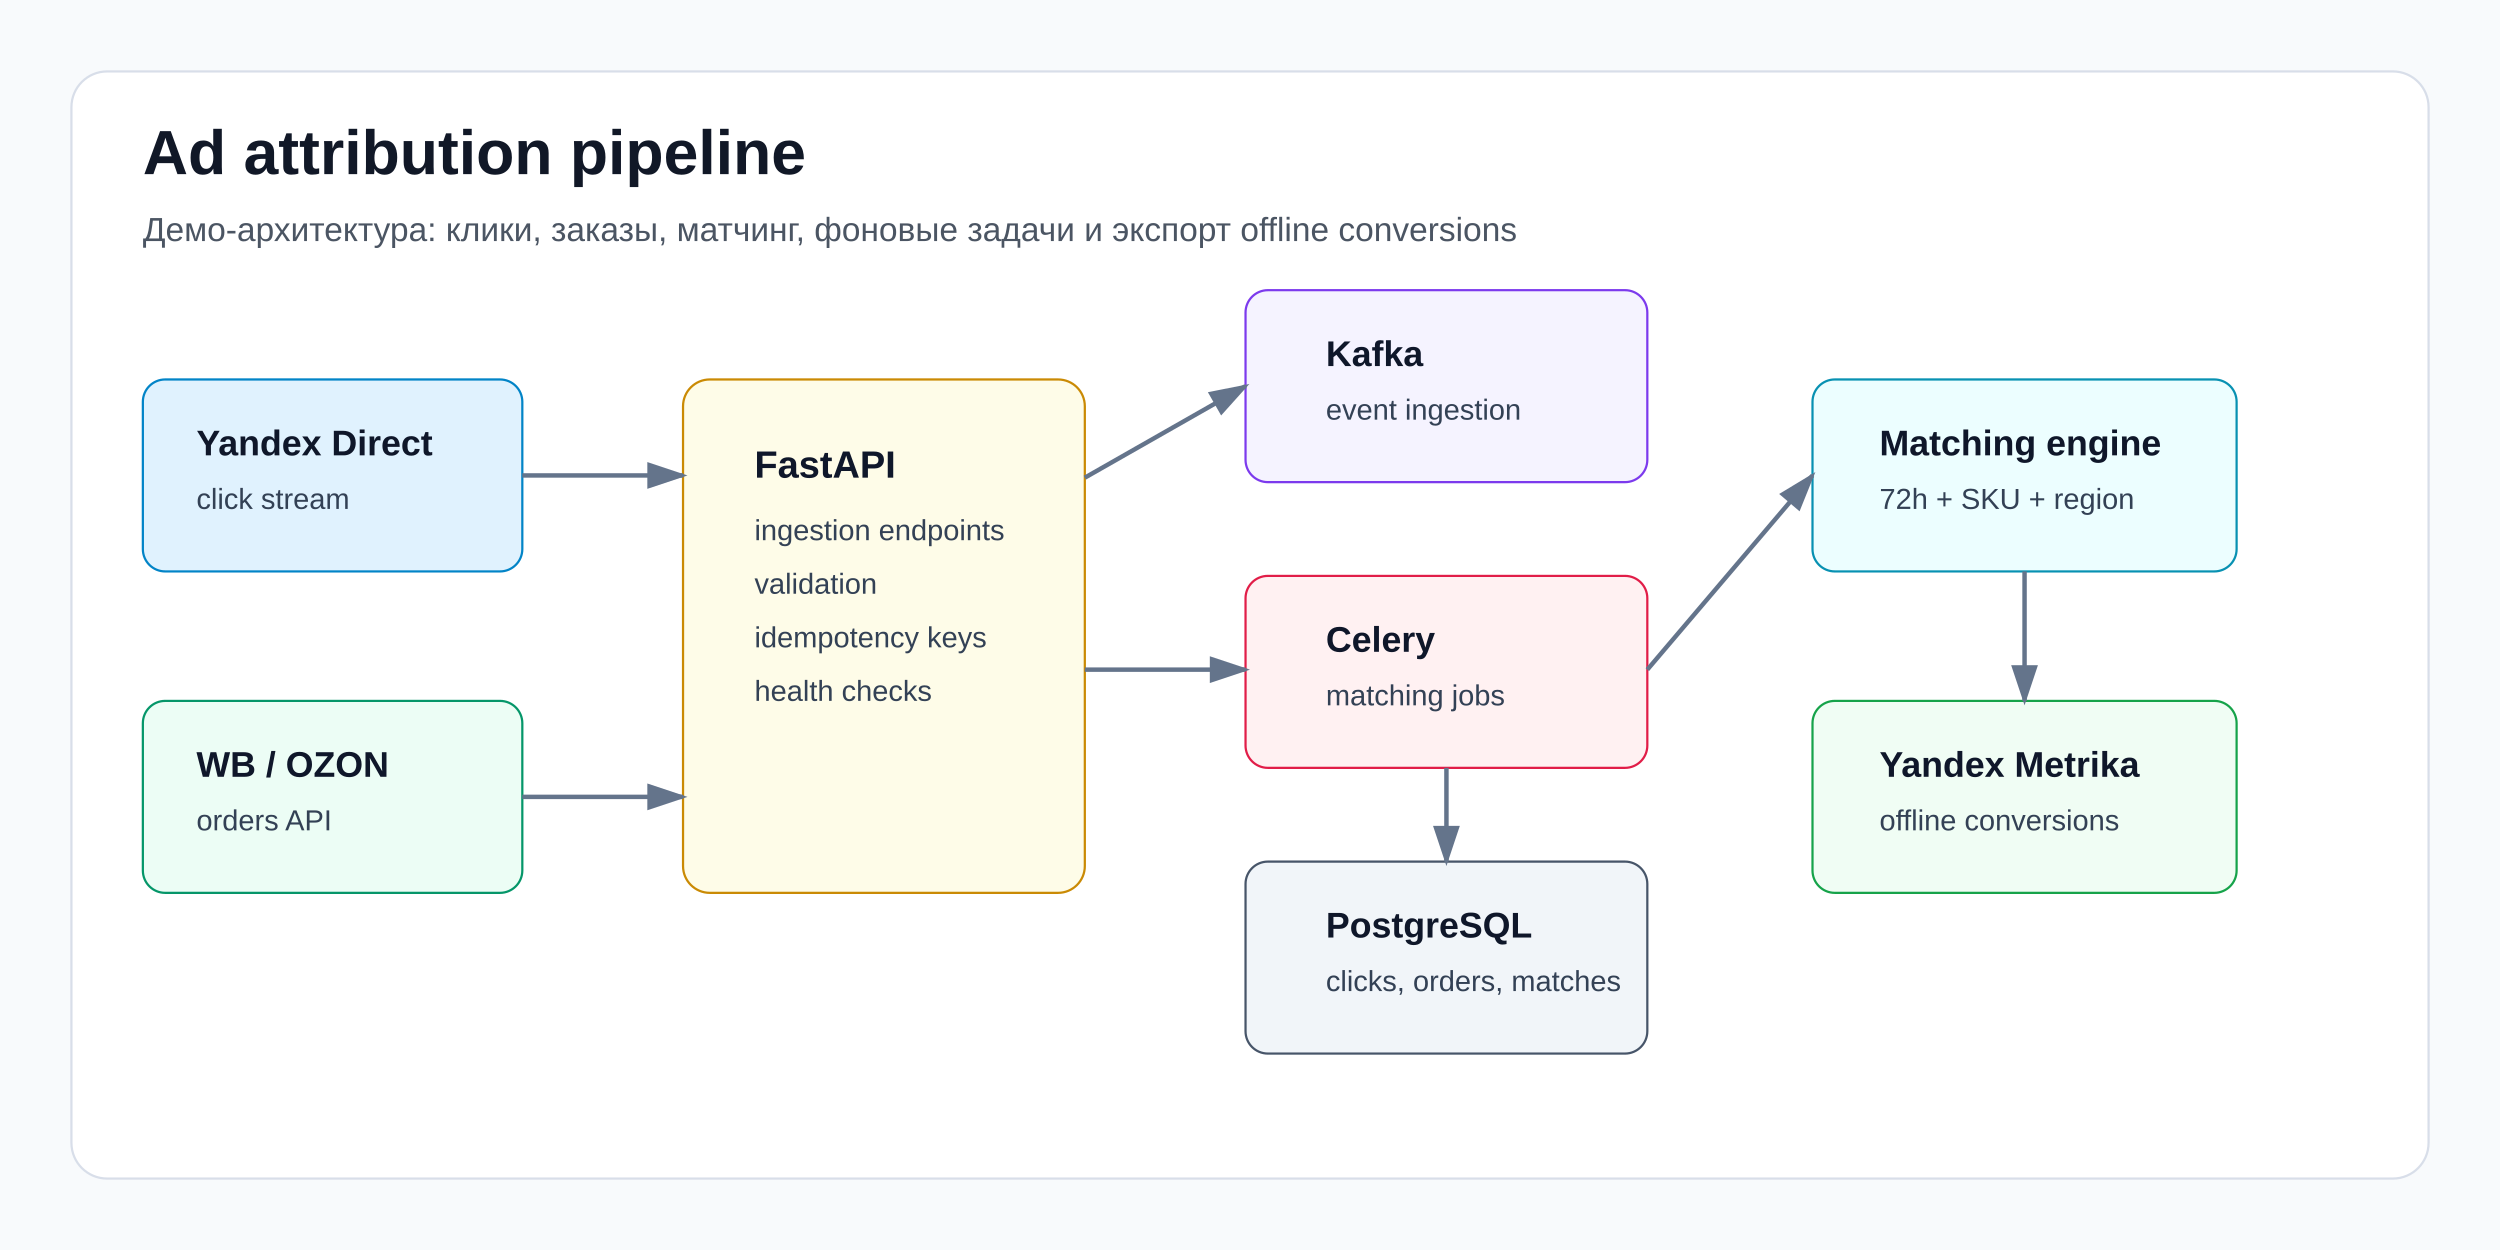
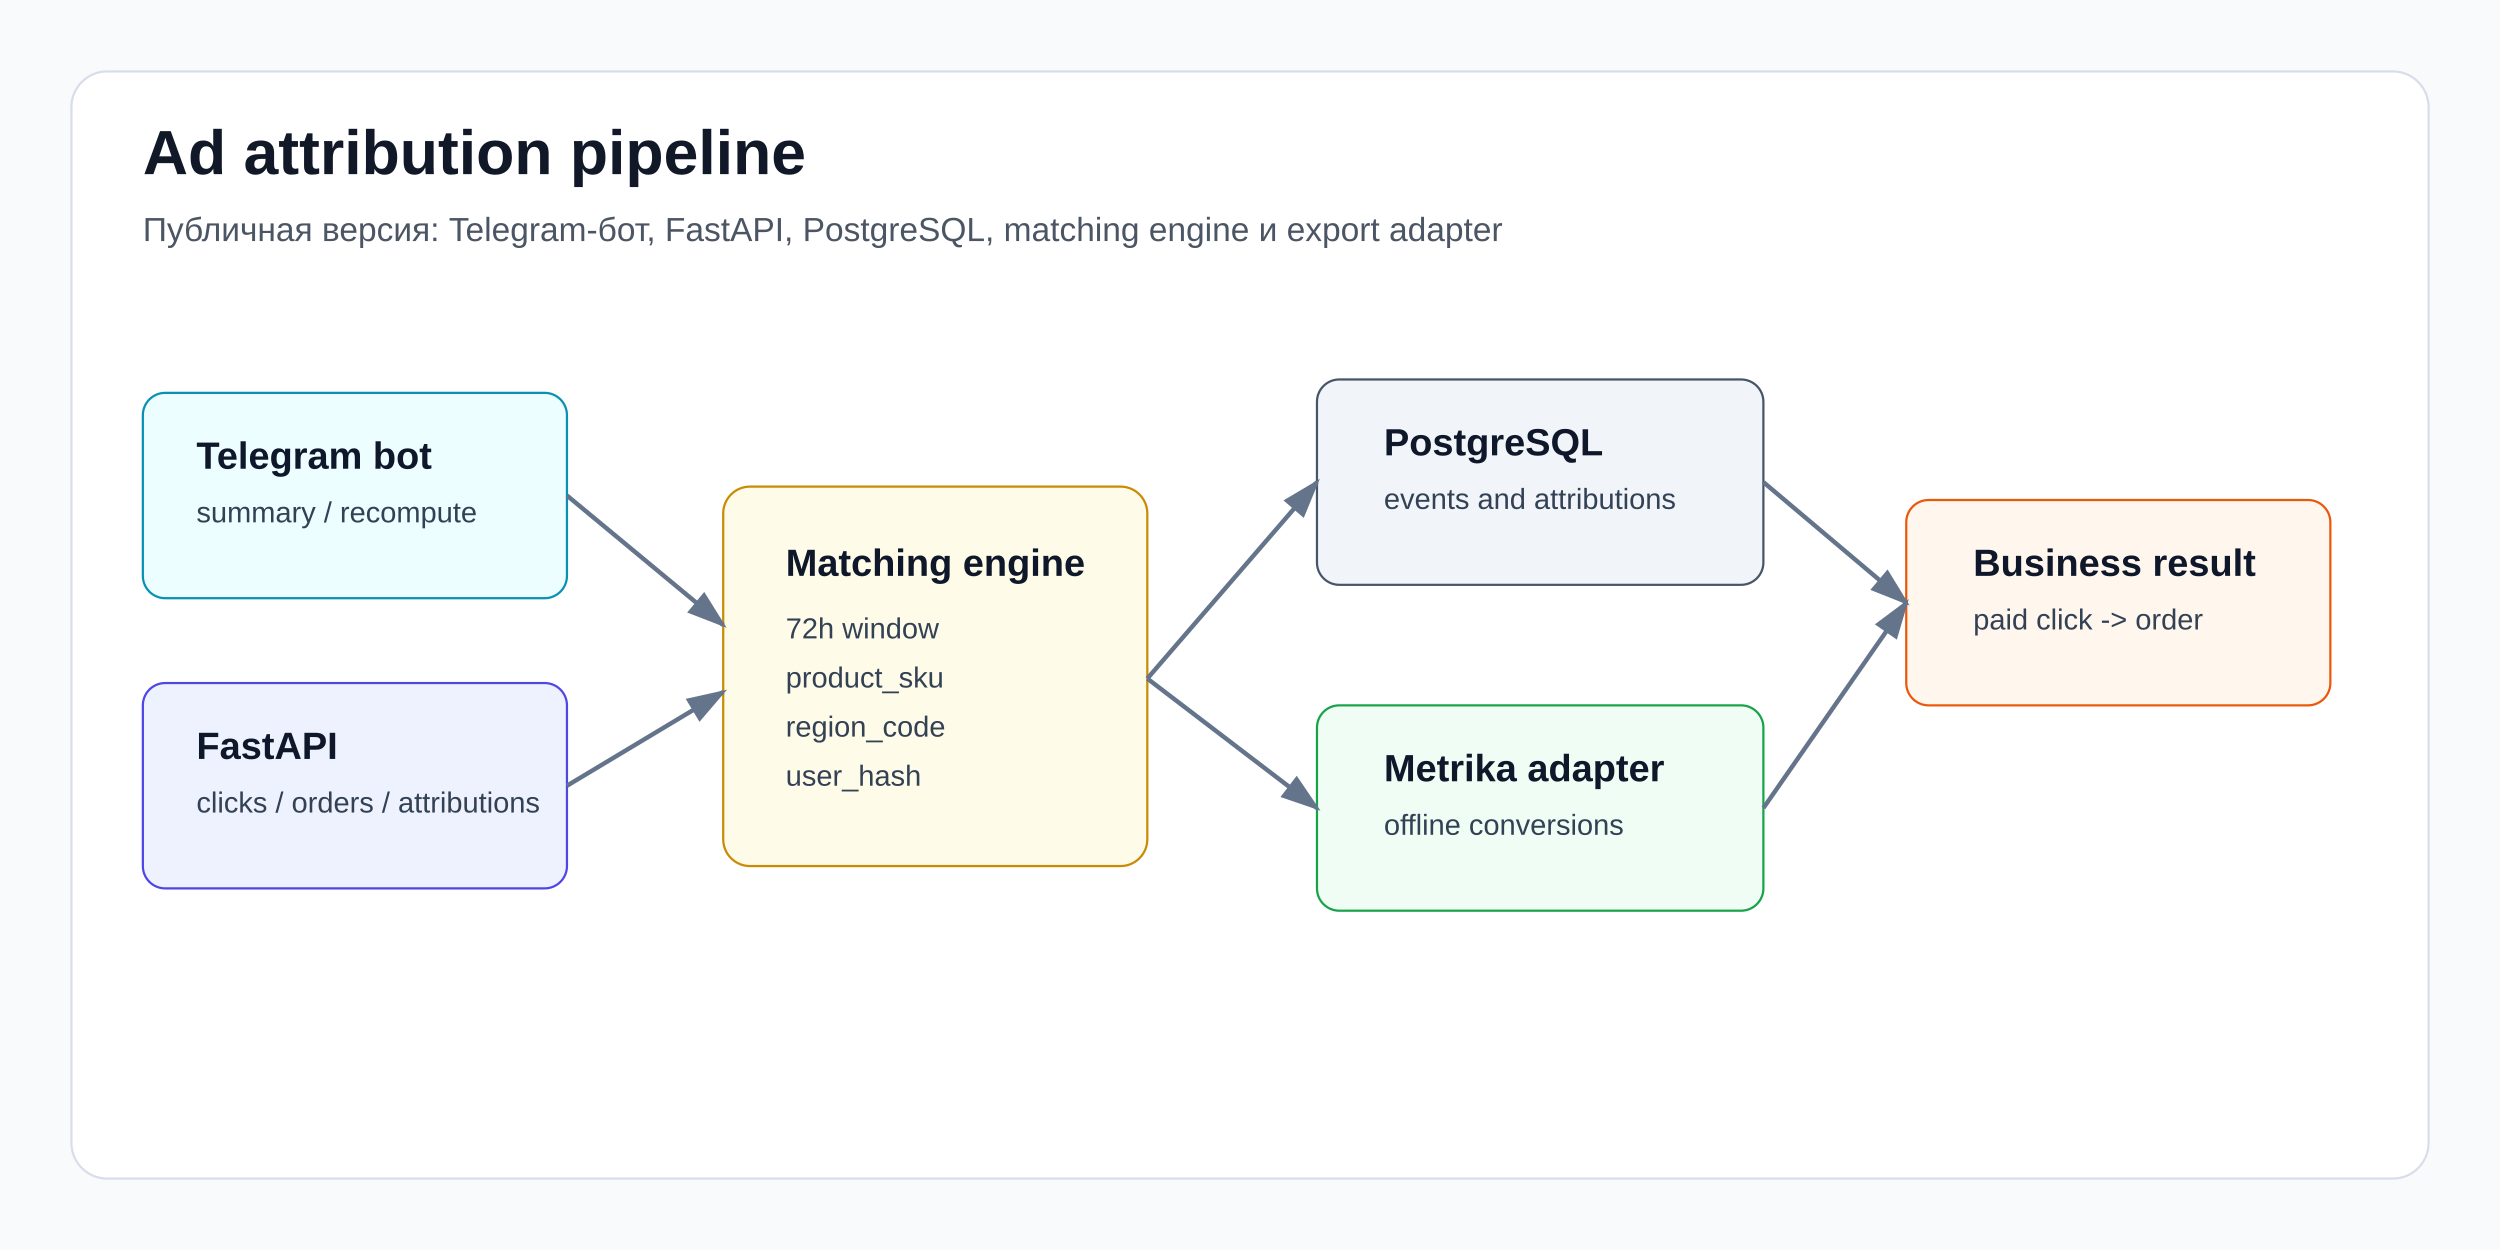
- <svg xmlns="http://www.w3.org/2000/svg" width="1120" height="560" viewBox="0 0 1120 560" role="img" aria-label="Архитектура пайплайна атрибуции рекламы">
+ <svg xmlns="http://www.w3.org/2000/svg" width="1120" height="560" viewBox="0 0 1120 560" role="img" aria-label="Архитектура атрибуции рекламы">
  <rect width="1120" height="560" fill="#f8fafc" />
  <rect x="32" y="32" width="1056" height="496" rx="16" fill="#ffffff" stroke="#d8dee9" />
  <text x="64" y="78" font-family="Arial, sans-serif" font-size="28" font-weight="700" fill="#111827">Ad attribution pipeline</text>
-   <text x="64" y="108" font-family="Arial, sans-serif" font-size="15" fill="#4b5563">Демо-архитектура: клики, заказы, матчинг, фоновые задачи и экспорт offline conversions</text>
+   <text x="64" y="108" font-family="Arial, sans-serif" font-size="15" fill="#4b5563">Публичная версия: Telegram-бот, FastAPI, PostgreSQL, matching engine и export adapter</text>
  <defs>
    <marker id="arrow" markerWidth="10" markerHeight="10" refX="8" refY="3" orient="auto" markerUnits="strokeWidth">
      <path d="M0,0 L0,6 L9,3 z" fill="#64748b" />
    </marker>
  </defs>
  <g font-family="Arial, sans-serif">
-     <rect x="64" y="170" width="170" height="86" rx="10" fill="#e0f2fe" stroke="#0284c7" />
-     <text x="88" y="204" font-size="16" font-weight="700" fill="#0f172a">Yandex Direct</text>
-     <text x="88" y="228" font-size="13" fill="#334155">click stream</text>
-     <rect x="64" y="314" width="170" height="86" rx="10" fill="#ecfdf5" stroke="#059669" />
-     <text x="88" y="348" font-size="16" font-weight="700" fill="#0f172a">WB / OZON</text>
-     <text x="88" y="372" font-size="13" fill="#334155">orders API</text>
-     <rect x="306" y="170" width="180" height="230" rx="12" fill="#fefce8" stroke="#ca8a04" />
-     <text x="338" y="214" font-size="17" font-weight="700" fill="#0f172a">FastAPI</text>
-     <text x="338" y="242" font-size="13" fill="#334155">ingestion endpoints</text>
-     <text x="338" y="266" font-size="13" fill="#334155">validation</text>
-     <text x="338" y="290" font-size="13" fill="#334155">idempotency keys</text>
-     <text x="338" y="314" font-size="13" fill="#334155">health checks</text>
-     <rect x="558" y="130" width="180" height="86" rx="10" fill="#f5f3ff" stroke="#7c3aed" />
-     <text x="594" y="164" font-size="16" font-weight="700" fill="#0f172a">Kafka</text>
-     <text x="594" y="188" font-size="13" fill="#334155">event ingestion</text>
-     <rect x="558" y="258" width="180" height="86" rx="10" fill="#fff1f2" stroke="#e11d48" />
-     <text x="594" y="292" font-size="16" font-weight="700" fill="#0f172a">Celery</text>
-     <text x="594" y="316" font-size="13" fill="#334155">matching jobs</text>
-     <rect x="558" y="386" width="180" height="86" rx="10" fill="#f1f5f9" stroke="#475569" />
-     <text x="594" y="420" font-size="16" font-weight="700" fill="#0f172a">PostgreSQL</text>
-     <text x="594" y="444" font-size="13" fill="#334155">clicks, orders, matches</text>
-     <rect x="812" y="170" width="190" height="86" rx="10" fill="#ecfeff" stroke="#0891b2" />
-     <text x="842" y="204" font-size="16" font-weight="700" fill="#0f172a">Matching engine</text>
-     <text x="842" y="228" font-size="13" fill="#334155">72h + SKU + region</text>
-     <rect x="812" y="314" width="190" height="86" rx="10" fill="#f0fdf4" stroke="#16a34a" />
-     <text x="842" y="348" font-size="16" font-weight="700" fill="#0f172a">Yandex Metrika</text>
-     <text x="842" y="372" font-size="13" fill="#334155">offline conversions</text>
-     <line x1="234" y1="213" x2="306" y2="213" stroke="#64748b" stroke-width="2" marker-end="url(#arrow)" />
-     <line x1="234" y1="357" x2="306" y2="357" stroke="#64748b" stroke-width="2" marker-end="url(#arrow)" />
-     <line x1="486" y1="214" x2="558" y2="173" stroke="#64748b" stroke-width="2" marker-end="url(#arrow)" />
-     <line x1="486" y1="300" x2="558" y2="300" stroke="#64748b" stroke-width="2" marker-end="url(#arrow)" />
-     <line x1="648" y1="344" x2="648" y2="386" stroke="#64748b" stroke-width="2" marker-end="url(#arrow)" />
-     <line x1="738" y1="300" x2="812" y2="213" stroke="#64748b" stroke-width="2" marker-end="url(#arrow)" />
-     <line x1="907" y1="256" x2="907" y2="314" stroke="#64748b" stroke-width="2" marker-end="url(#arrow)" />
+     <rect x="64" y="176" width="190" height="92" rx="10" fill="#ecfeff" stroke="#0891b2" />
+     <text x="88" y="210" font-size="17" font-weight="700" fill="#0f172a">Telegram bot</text>
+     <text x="88" y="234" font-size="13" fill="#334155">summary / recompute</text>
+     <rect x="64" y="306" width="190" height="92" rx="10" fill="#eef2ff" stroke="#4f46e5" />
+     <text x="88" y="340" font-size="17" font-weight="700" fill="#0f172a">FastAPI</text>
+     <text x="88" y="364" font-size="13" fill="#334155">clicks / orders / attributions</text>
+     <rect x="324" y="218" width="190" height="170" rx="12" fill="#fefce8" stroke="#ca8a04" />
+     <text x="352" y="258" font-size="17" font-weight="700" fill="#0f172a">Matching engine</text>
+     <text x="352" y="286" font-size="13" fill="#334155">72h window</text>
+     <text x="352" y="308" font-size="13" fill="#334155">product_sku</text>
+     <text x="352" y="330" font-size="13" fill="#334155">region_code</text>
+     <text x="352" y="352" font-size="13" fill="#334155">user_hash</text>
+     <rect x="590" y="170" width="200" height="92" rx="10" fill="#f1f5f9" stroke="#475569" />
+     <text x="620" y="204" font-size="17" font-weight="700" fill="#0f172a">PostgreSQL</text>
+     <text x="620" y="228" font-size="13" fill="#334155">events and attributions</text>
+     <rect x="590" y="316" width="200" height="92" rx="10" fill="#f0fdf4" stroke="#16a34a" />
+     <text x="620" y="350" font-size="17" font-weight="700" fill="#0f172a">Metrika adapter</text>
+     <text x="620" y="374" font-size="13" fill="#334155">offline conversions</text>
+     <rect x="854" y="224" width="190" height="92" rx="10" fill="#fff7ed" stroke="#ea580c" />
+     <text x="884" y="258" font-size="17" font-weight="700" fill="#0f172a">Business result</text>
+     <text x="884" y="282" font-size="13" fill="#334155">paid click -&gt; order</text>
+     <line x1="254" y1="222" x2="324" y2="280" stroke="#64748b" stroke-width="2" marker-end="url(#arrow)" />
+     <line x1="254" y1="352" x2="324" y2="310" stroke="#64748b" stroke-width="2" marker-end="url(#arrow)" />
+     <line x1="514" y1="304" x2="590" y2="216" stroke="#64748b" stroke-width="2" marker-end="url(#arrow)" />
+     <line x1="514" y1="304" x2="590" y2="362" stroke="#64748b" stroke-width="2" marker-end="url(#arrow)" />
+     <line x1="790" y1="216" x2="854" y2="270" stroke="#64748b" stroke-width="2" marker-end="url(#arrow)" />
+     <line x1="790" y1="362" x2="854" y2="270" stroke="#64748b" stroke-width="2" marker-end="url(#arrow)" />
  </g>
</svg>
